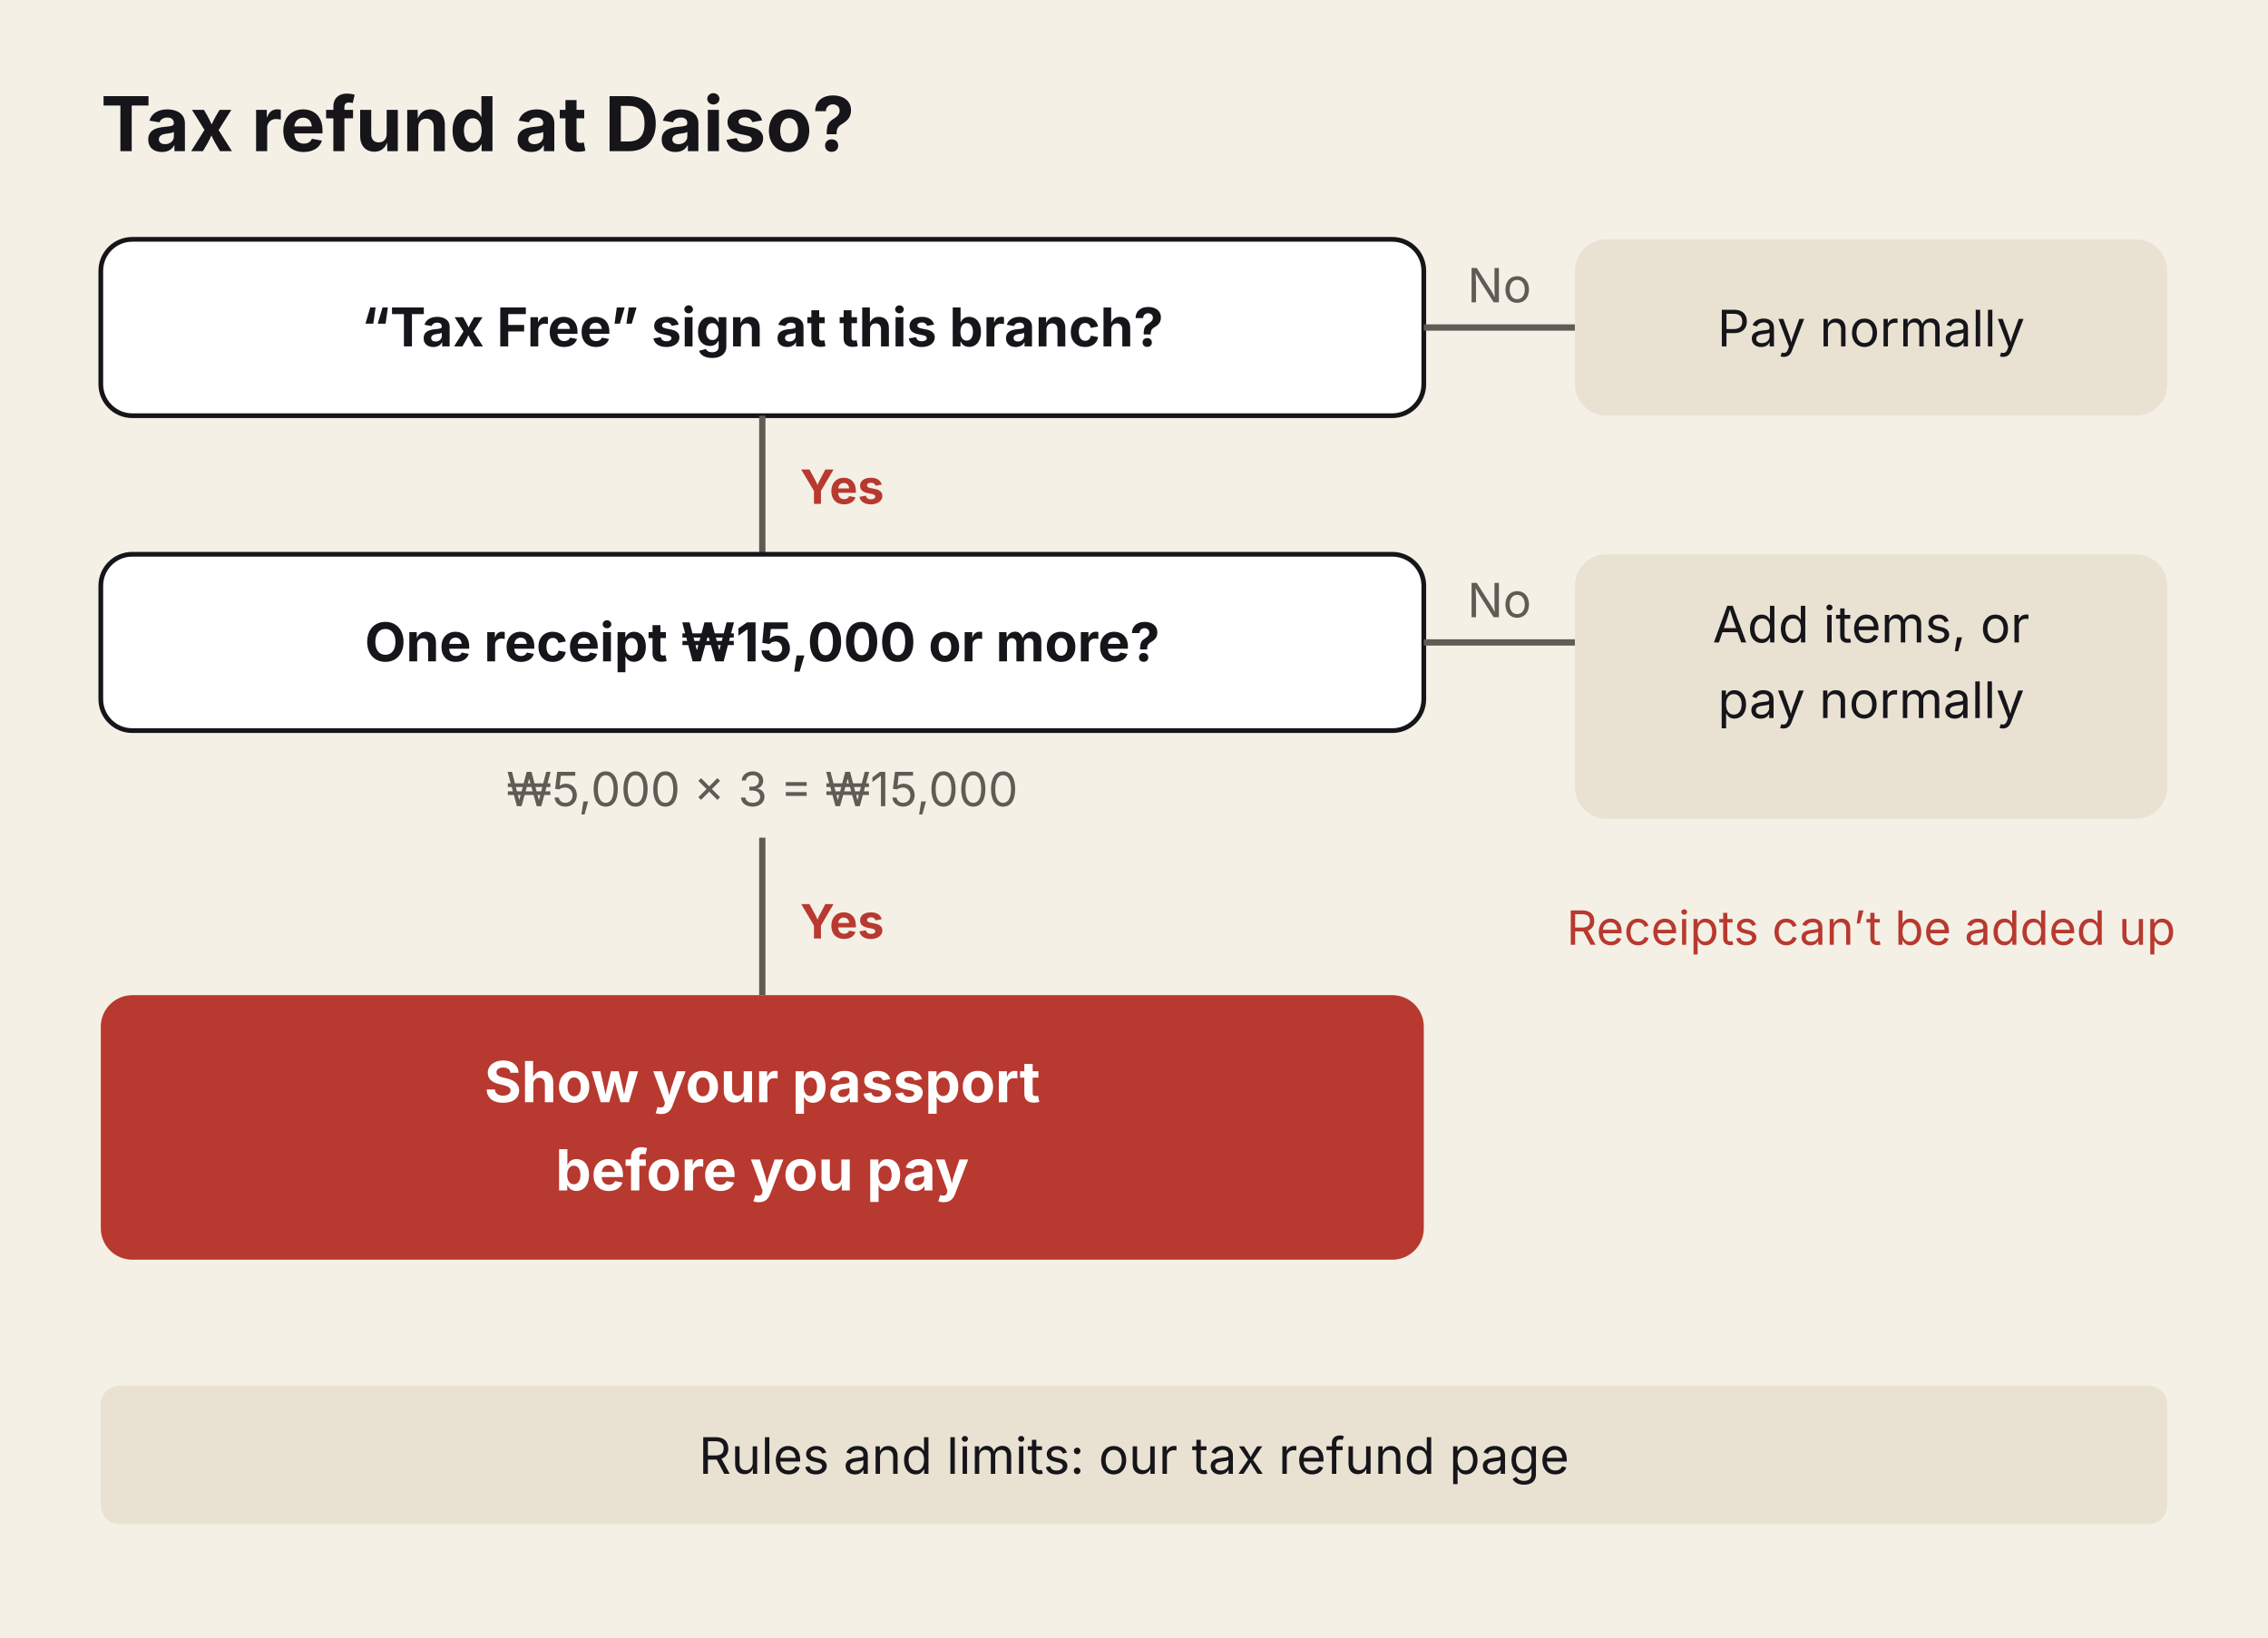
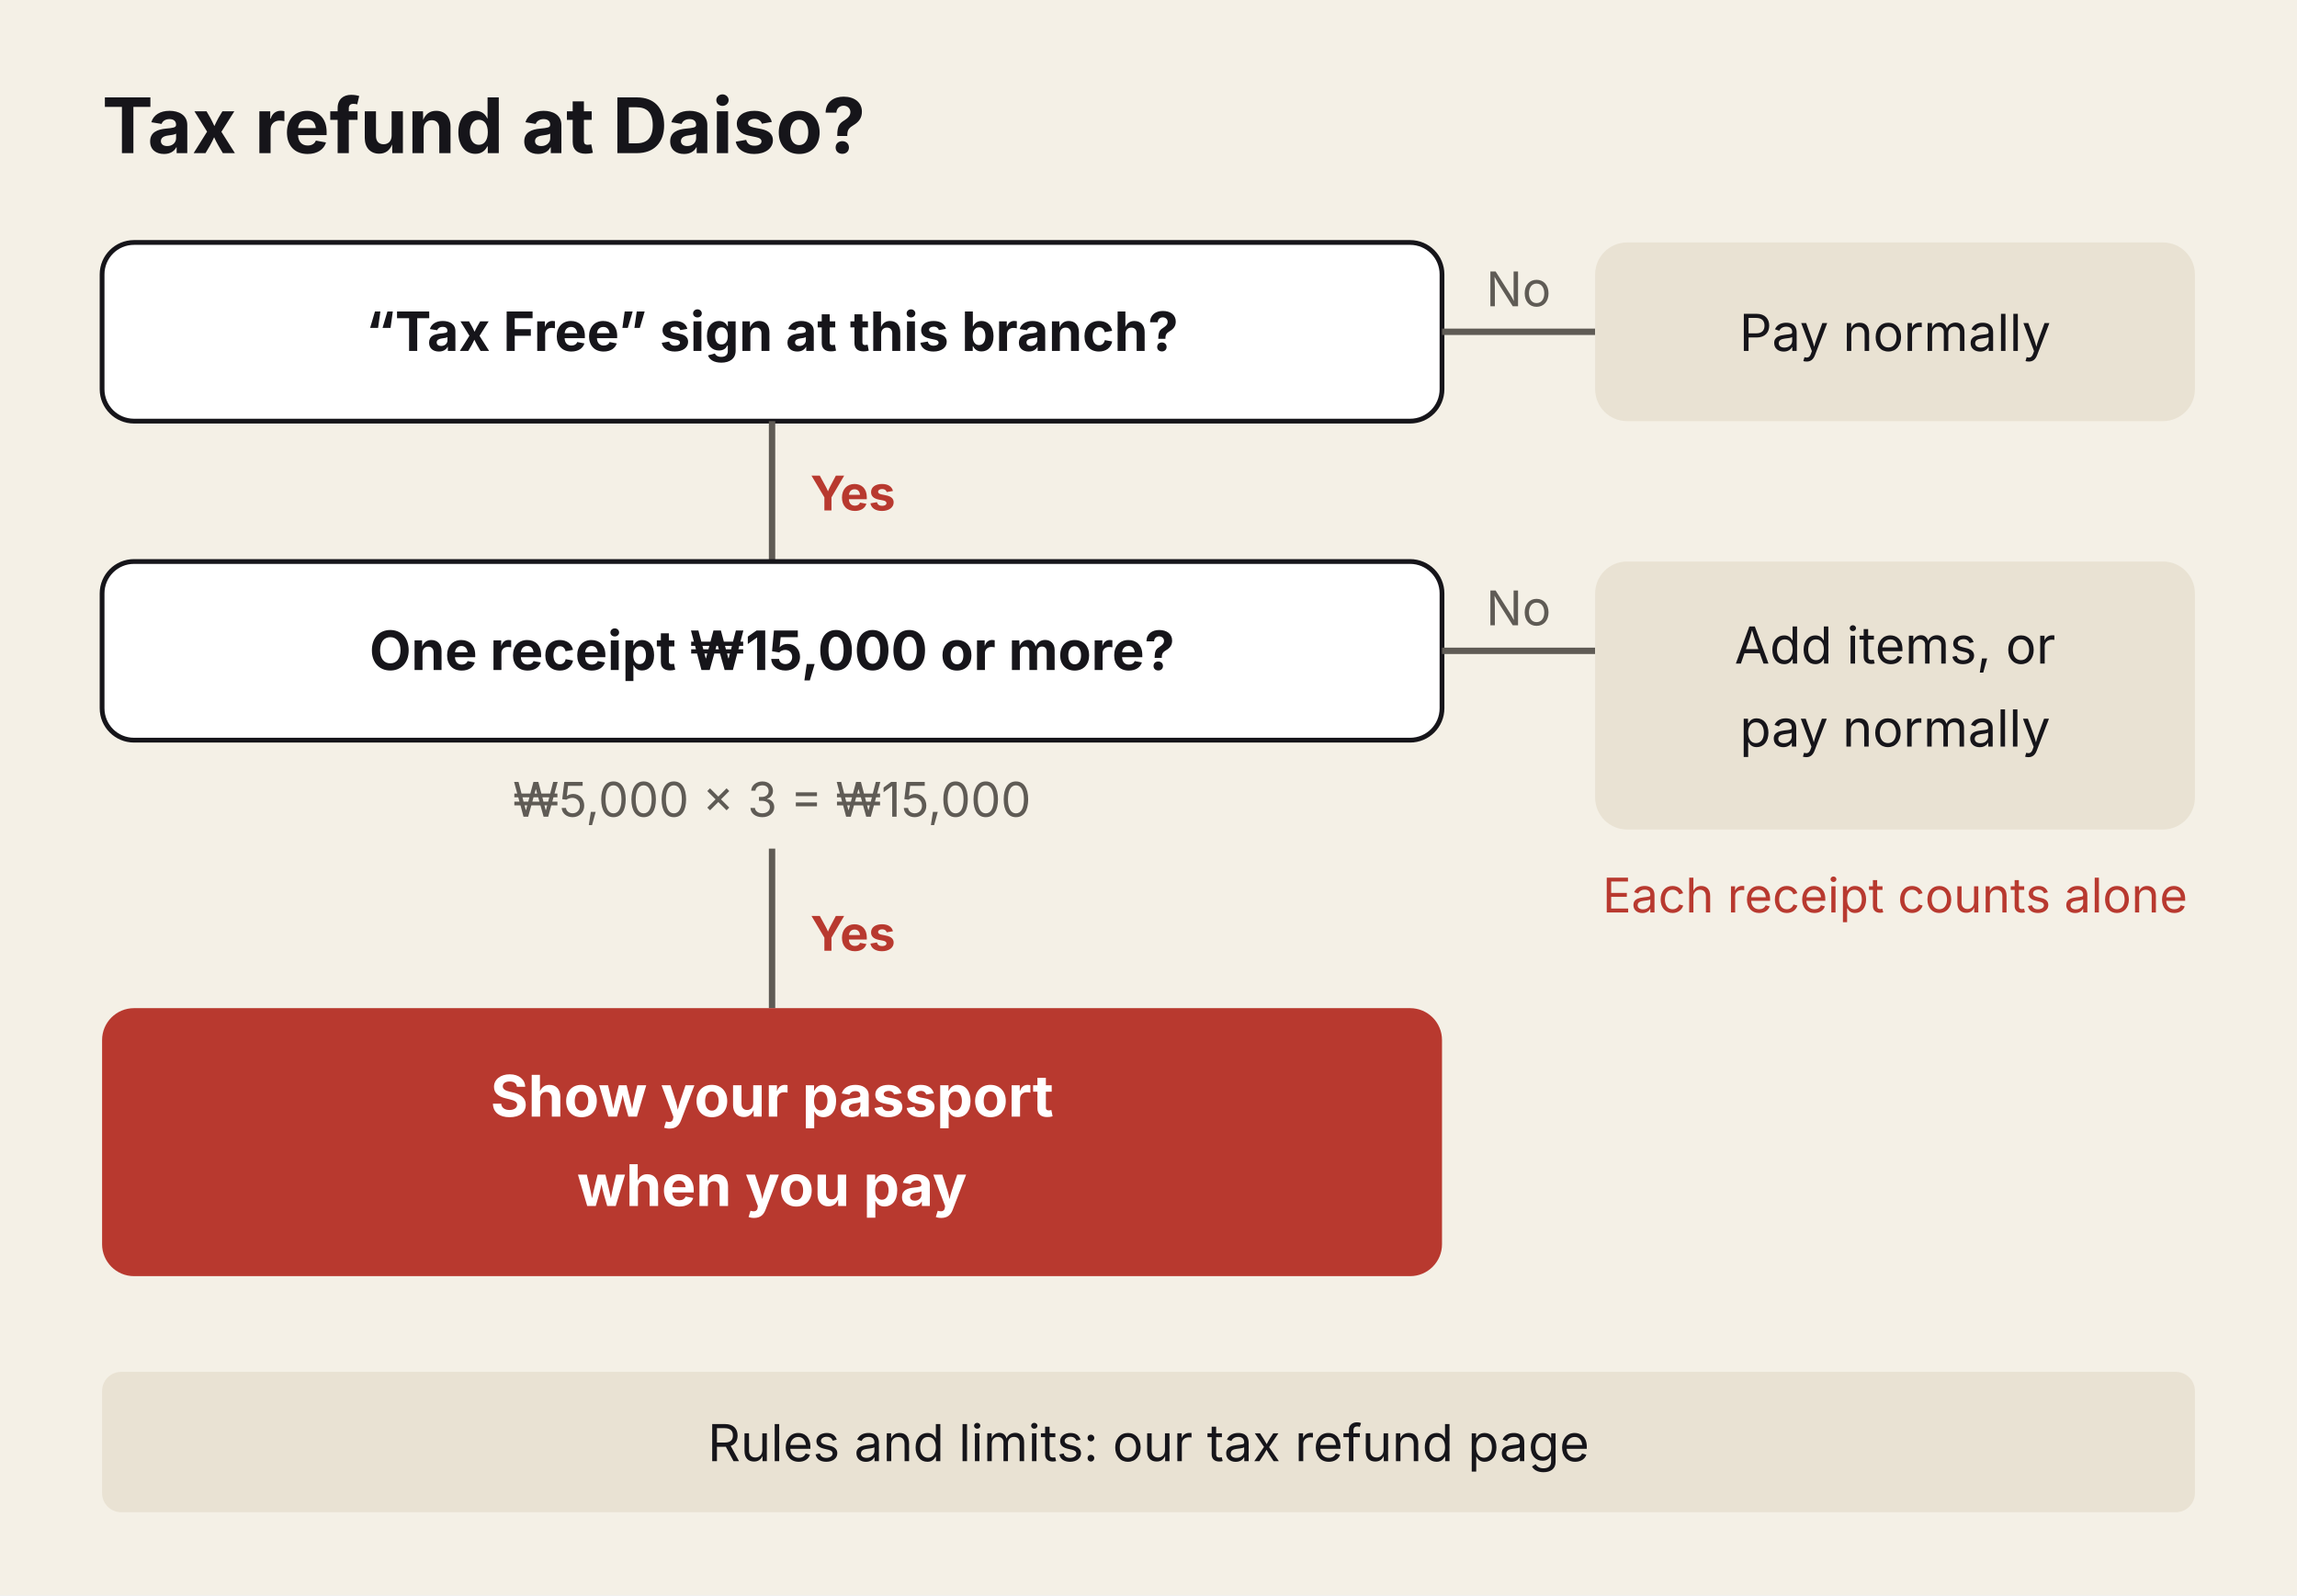
- <svg xmlns="http://www.w3.org/2000/svg" viewBox="0 0 720 520" role="img" aria-label="Tax refund at Daiso?" font-family="system-ui, -apple-system, &quot;Noto Sans KR&quot;, &quot;Noto Sans JP&quot;, &quot;Noto Sans TC&quot;, sans-serif">
-   <rect width="720" height="520" fill="#f4f0e6" />
+ <svg xmlns="http://www.w3.org/2000/svg" viewBox="0 0 720 500" role="img" aria-label="Tax refund at Daiso?" font-family="system-ui, -apple-system, &quot;Noto Sans KR&quot;, &quot;Noto Sans JP&quot;, &quot;Noto Sans TC&quot;, sans-serif">
+   <rect width="720" height="500" fill="#f4f0e6" />
  <text x="32" y="48" font-size="24" fill="#16151a" font-weight="bold" text-anchor="start">Tax refund at Daiso?</text>
  <rect x="32" y="76" width="420" height="56" rx="10" fill="#ffffff" stroke="#16151a" stroke-width="1.5" />
  <text x="242" y="110" font-size="17" fill="#16151a" font-weight="bold" text-anchor="middle">“Tax Free” sign at this branch?</text>
  <line x1="452" y1="104" x2="500" y2="104" stroke="#5f5b55" stroke-width="2" />
  <text x="476" y="96" font-size="15" fill="#5f5b55" font-weight="normal" text-anchor="middle">No</text>
  <rect x="500" y="76" width="188" height="56" rx="10" fill="#e9e2d3" />
  <text x="594" y="110" font-size="16" fill="#16151a" font-weight="normal" text-anchor="middle">Pay normally</text>
  <line x1="242" y1="132" x2="242" y2="176" stroke="#5f5b55" stroke-width="2" />
  <text x="254" y="160" font-size="15" fill="#b8392f" font-weight="bold" text-anchor="start">Yes</text>
  <rect x="32" y="176" width="420" height="56" rx="10" fill="#ffffff" stroke="#16151a" stroke-width="1.5" />
  <text x="242" y="210" font-size="17" fill="#16151a" font-weight="bold" text-anchor="middle">One receipt ₩15,000 or more?</text>
  <text x="242" y="256" font-size="15" fill="#5f5b55" font-weight="normal" text-anchor="middle">₩5,000 × 3 = ₩15,000</text>
  <line x1="452" y1="204" x2="500" y2="204" stroke="#5f5b55" stroke-width="2" />
  <text x="476" y="196" font-size="15" fill="#5f5b55" font-weight="normal" text-anchor="middle">No</text>
  <rect x="500" y="176" width="188" height="84" rx="10" fill="#e9e2d3" />
-   <text x="594" y="204" font-size="16" fill="#16151a" font-weight="normal" text-anchor="middle">Add items, or</text>
-   <text x="594" y="228" font-size="16" fill="#16151a" font-weight="normal" text-anchor="middle">pay normally</text>
-   <text x="594" y="300" font-size="15" fill="#b8392f" font-weight="normal" text-anchor="middle">Receipts can’t be added up</text>
+   <text x="594" y="208" font-size="16" fill="#16151a" font-weight="normal" text-anchor="middle">Add items, or</text>
+   <text x="594" y="234" font-size="16" fill="#16151a" font-weight="normal" text-anchor="middle">pay normally</text>
+   <text x="594" y="286" font-size="15" fill="#b8392f" font-weight="normal" text-anchor="middle">Each receipt counts alone</text>
  <line x1="242" y1="266" x2="242" y2="316" stroke="#5f5b55" stroke-width="2" />
  <text x="254" y="298" font-size="15" fill="#b8392f" font-weight="bold" text-anchor="start">Yes</text>
  <rect x="32" y="316" width="420" height="84" rx="10" fill="#b8392f" />
  <text x="242" y="350" font-size="18" fill="#ffffff" font-weight="bold" text-anchor="middle">Show your passport</text>
-   <text x="242" y="378" font-size="18" fill="#ffffff" font-weight="bold" text-anchor="middle">before you pay</text>
-   <rect x="32" y="440" width="656" height="44" rx="6" fill="#e9e2d3" />
-   <text x="360" y="468" font-size="16" fill="#16151a" font-weight="normal" text-anchor="middle">Rules and limits: our tax refund page</text>
+   <text x="242" y="378" font-size="18" fill="#ffffff" font-weight="bold" text-anchor="middle">when you pay</text>
+   <rect x="32" y="430" width="656" height="44" rx="6" fill="#e9e2d3" />
+   <text x="360" y="458" font-size="16" fill="#16151a" font-weight="normal" text-anchor="middle">Rules and limits: our tax refund page</text>
</svg>
